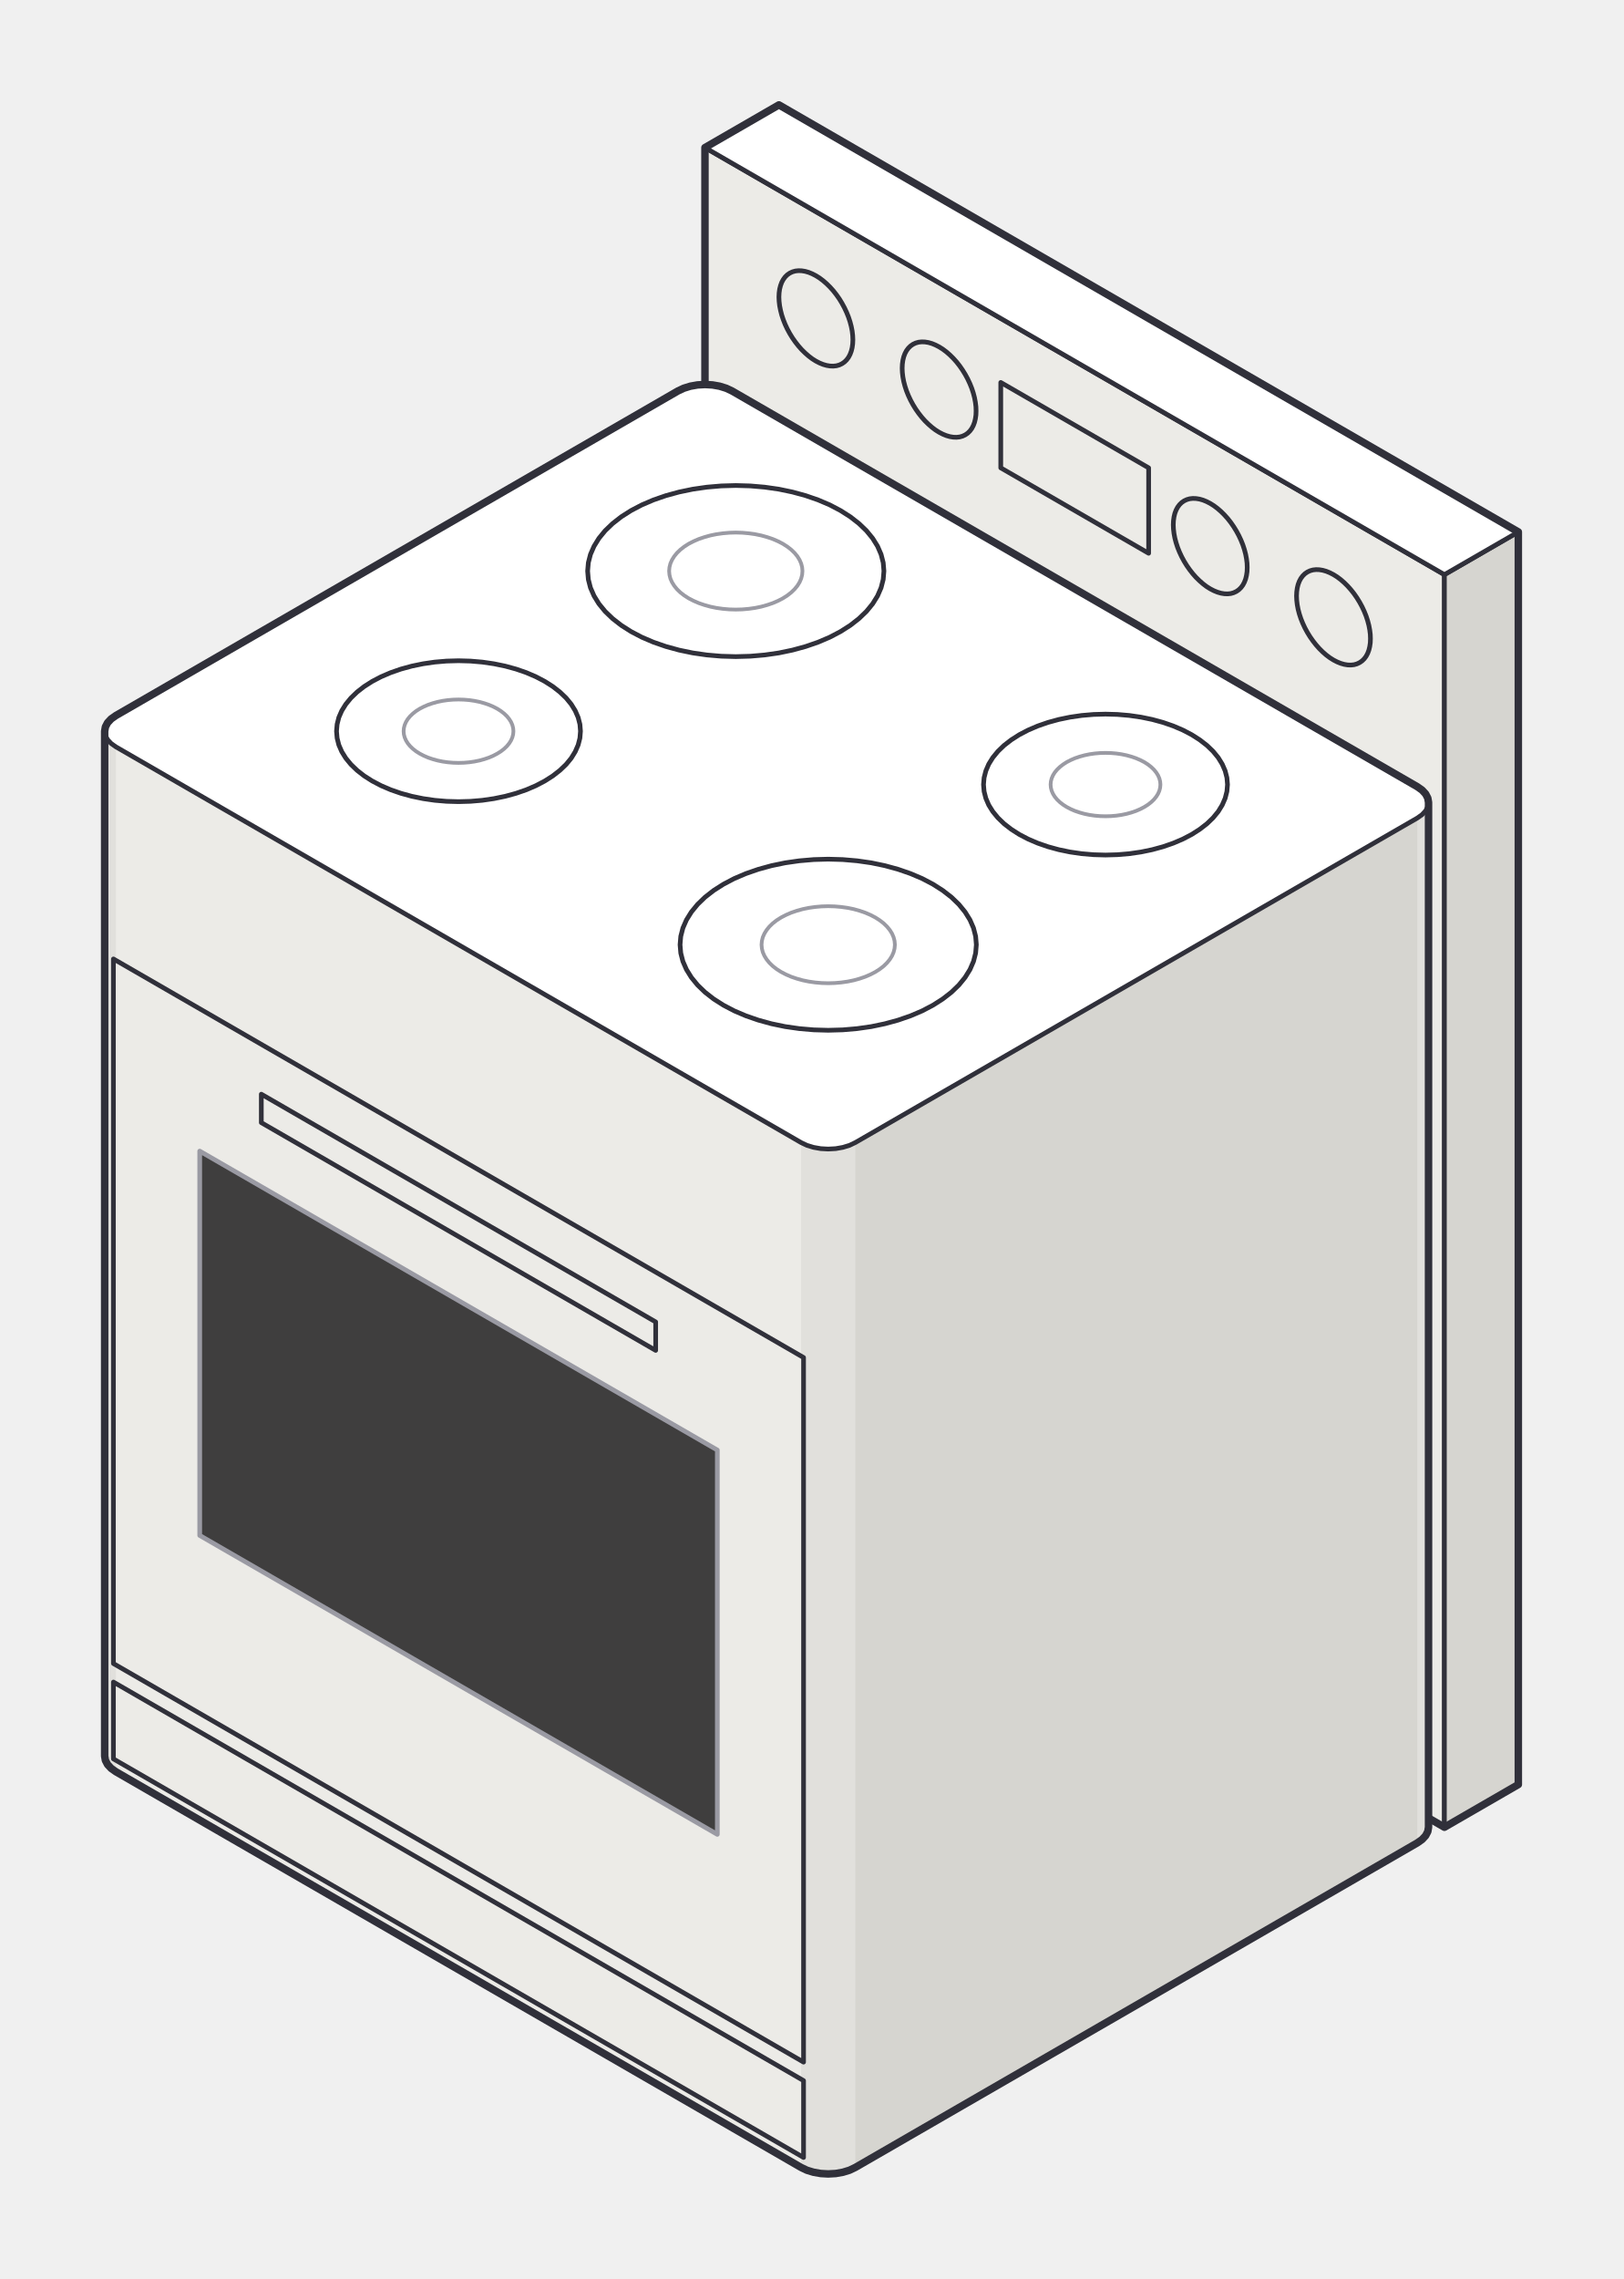
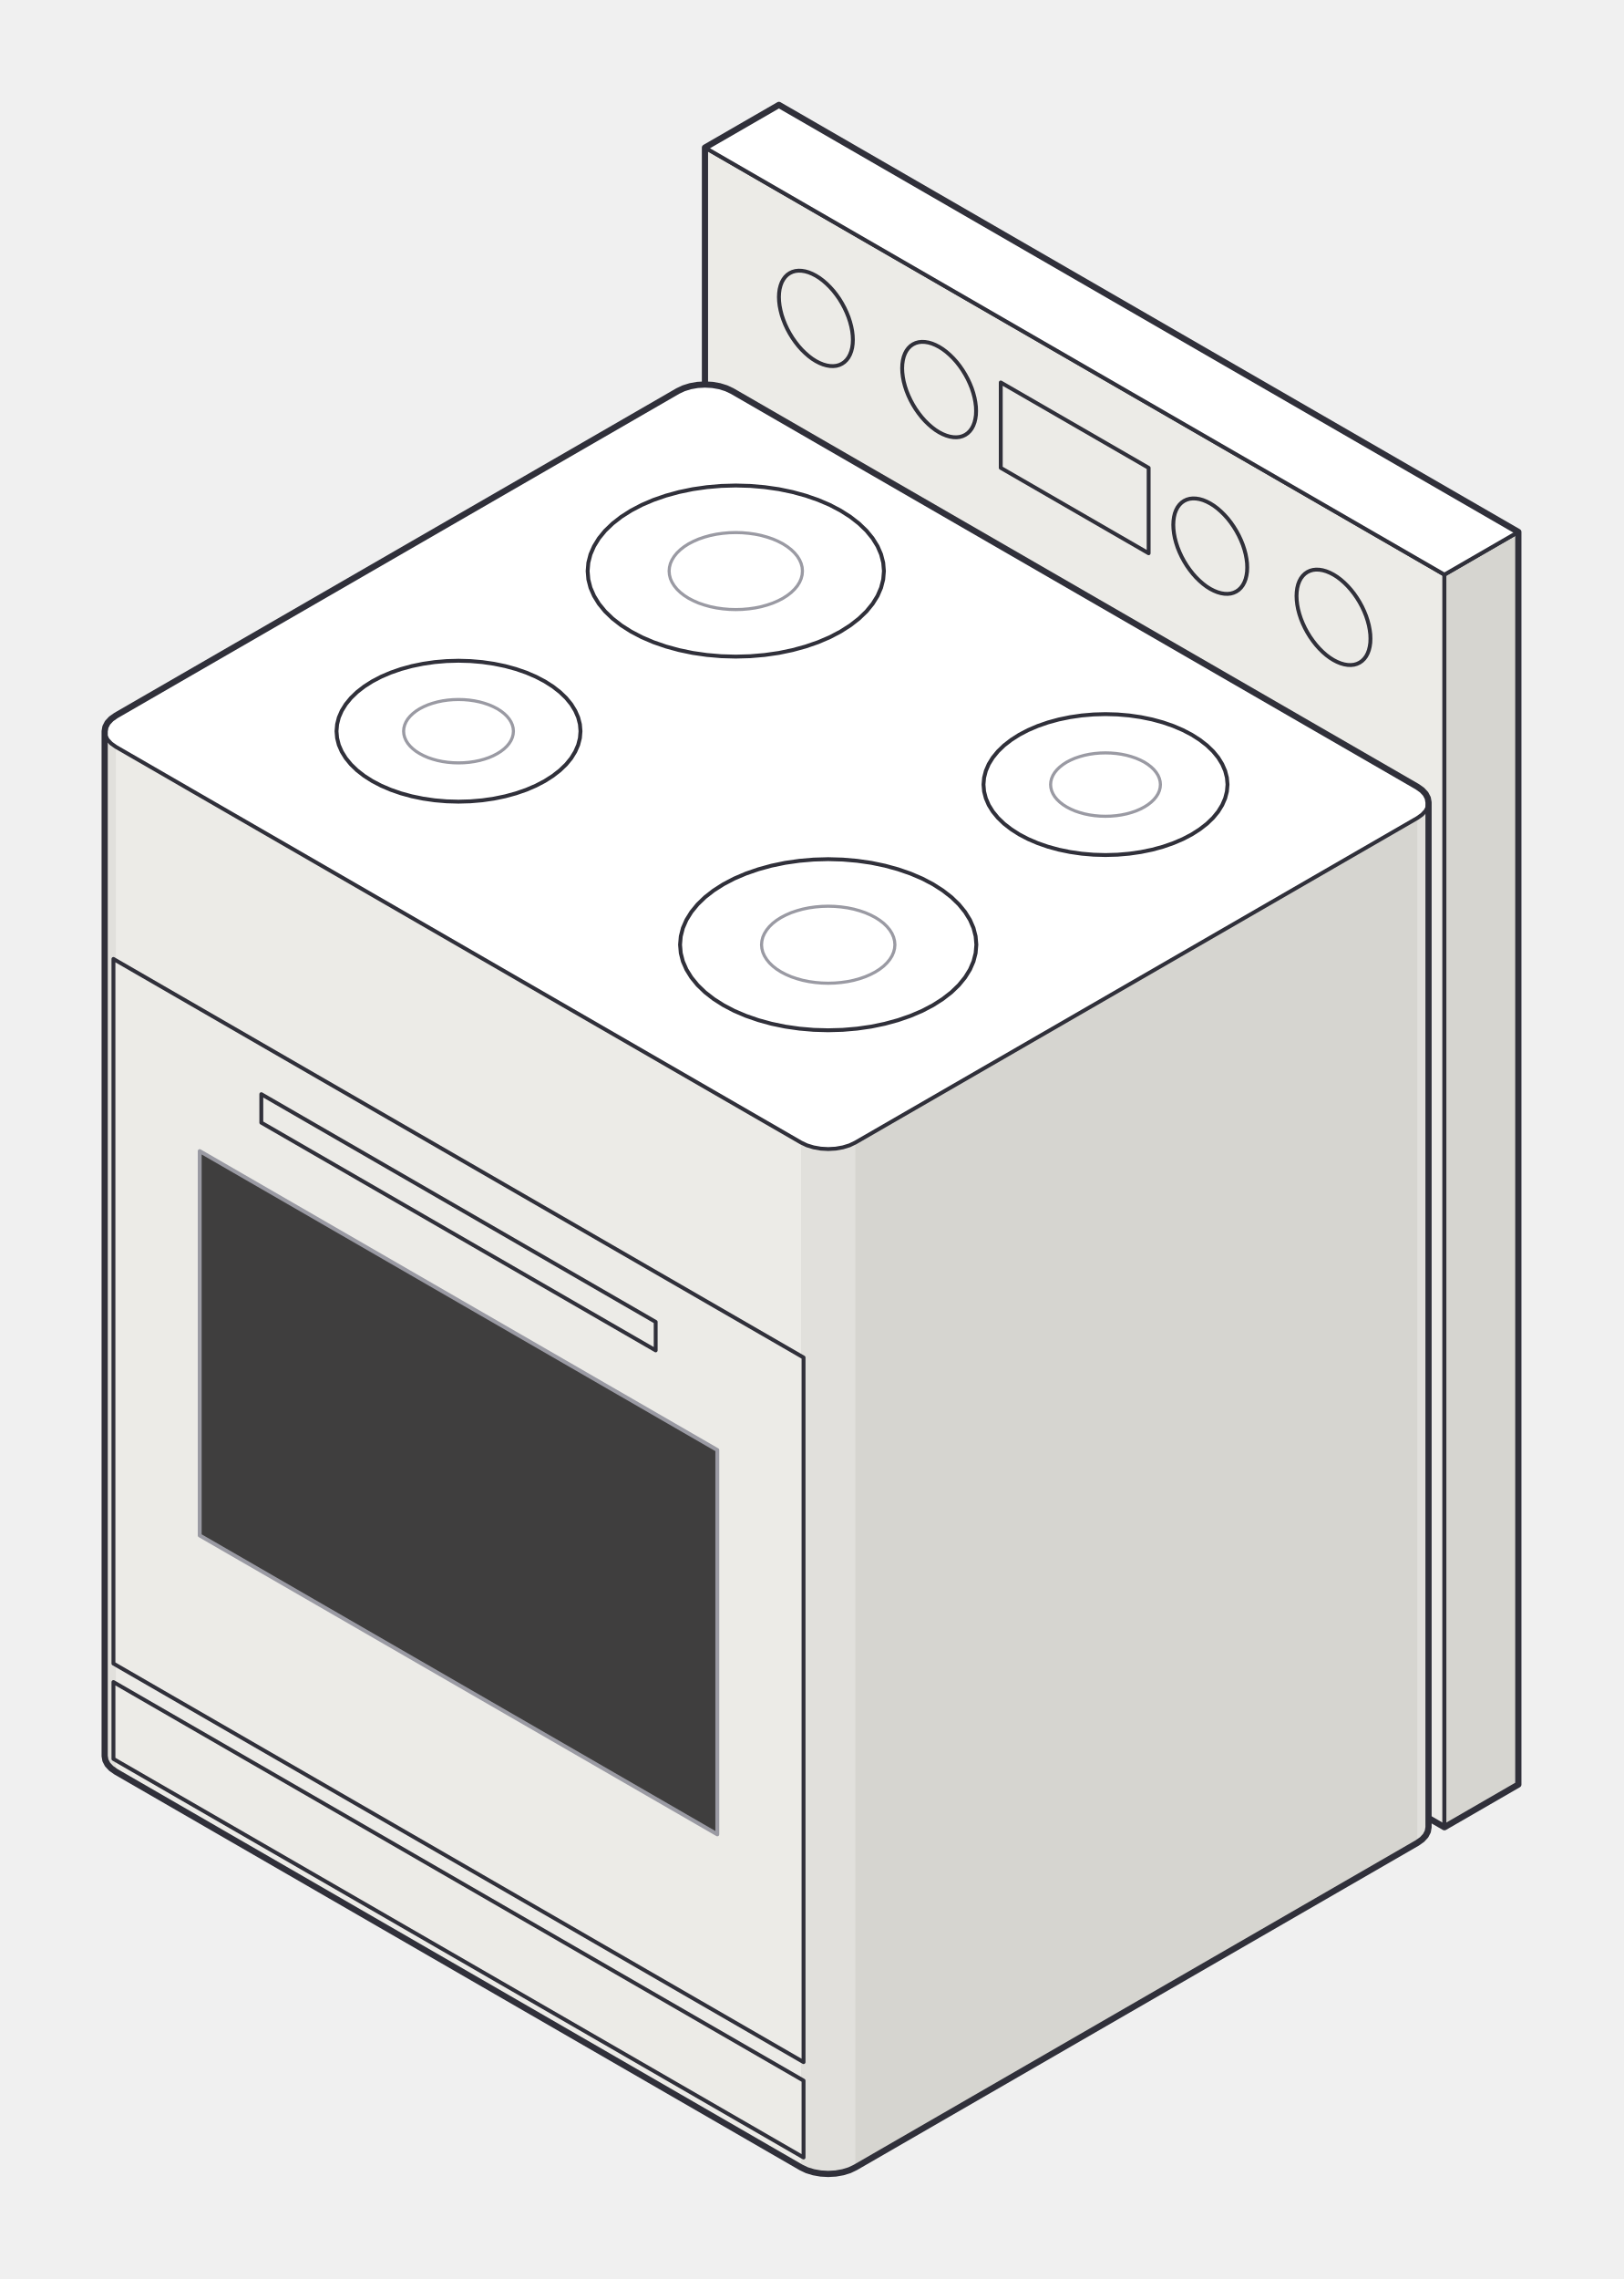
<svg xmlns="http://www.w3.org/2000/svg" viewBox="-208.0 -362.4 433.5 608.4">
-   <polygon points="-19.75,11.40 177.71,125.40 177.71,-209.00 -19.75,-323.00" fill="#ecebe7" stroke="#30303a" stroke-width="1.25" stroke-linejoin="round" stroke-linecap="round" vector-effect="non-scaling-stroke" data-f="left" data-s="stroke" />
-   <polygon points="197.45,114.00 177.71,125.40 177.71,-209.00 197.45,-220.40" fill="#d6d5d0" stroke="#30303a" stroke-width="1.25" stroke-linejoin="round" stroke-linecap="round" vector-effect="non-scaling-stroke" data-f="right" data-s="stroke" />
-   <polygon points="0.00,-334.40 197.45,-220.40 177.71,-209.00 -19.75,-323.00" fill="#ffffff" stroke="#30303a" stroke-width="1.25" stroke-linejoin="round" stroke-linecap="round" vector-effect="non-scaling-stroke" data-f="top" data-s="stroke" />
-   <polygon points="-19.75,-323.00 0.00,-334.40 197.45,-220.40 197.45,114.00 177.71,125.40 -19.75,11.40" fill="none" stroke="#30303a" stroke-width="2.0" stroke-linejoin="round" stroke-linecap="round" vector-effect="non-scaling-stroke" data-s="stroke" />
-   <polygon points="19.75,-271.70 19.70,-272.84 19.56,-274.03 19.32,-275.25 18.99,-276.50 18.58,-277.75 18.08,-278.99 17.50,-280.23 16.85,-281.43 16.14,-282.60 15.36,-283.71 14.53,-284.77 13.65,-285.75 12.74,-286.65 11.80,-287.47 10.84,-288.19 9.87,-288.80 8.90,-289.30 7.95,-289.69 7.01,-289.96 6.09,-290.11 5.22,-290.14 4.39,-290.05 3.61,-289.83 2.89,-289.49 2.24,-289.04 1.66,-288.47 1.17,-287.80 0.75,-287.03 0.43,-286.16 0.19,-285.21 0.05,-284.19 0.00,-283.10 0.05,-281.96 0.19,-280.77 0.43,-279.55 0.75,-278.30 1.17,-277.05 1.66,-275.81 2.24,-274.57 2.89,-273.37 3.61,-272.20 4.39,-271.09 5.22,-270.03 6.09,-269.05 7.01,-268.15 7.95,-267.33 8.90,-266.61 9.87,-266.00 10.84,-265.50 11.80,-265.11 12.74,-264.84 13.65,-264.69 14.53,-264.66 15.36,-264.75 16.14,-264.97 16.85,-265.31 17.50,-265.76 18.08,-266.33 18.58,-267.00 18.99,-267.77 19.32,-268.64 19.56,-269.59 19.70,-270.61" fill="none" stroke="#30303a" stroke-width="1.25" stroke-linejoin="round" stroke-linecap="round" vector-effect="non-scaling-stroke" data-s="stroke" />
-   <polygon points="52.65,-252.70 52.61,-253.84 52.46,-255.03 52.23,-256.25 51.90,-257.50 51.49,-258.75 50.99,-259.99 50.41,-261.23 49.76,-262.43 49.04,-263.60 48.27,-264.71 47.44,-265.77 46.56,-266.75 45.65,-267.65 44.71,-268.47 43.75,-269.19 42.78,-269.80 41.81,-270.30 40.86,-270.69 39.92,-270.96 39.00,-271.11 38.13,-271.14 37.30,-271.05 36.52,-270.83 35.80,-270.49 35.15,-270.04 34.57,-269.47 34.07,-268.80 33.66,-268.03 33.33,-267.16 33.10,-266.21 32.96,-265.19 32.91,-264.10 32.96,-262.96 33.10,-261.77 33.33,-260.55 33.66,-259.30 34.07,-258.05 34.57,-256.81 35.15,-255.57 35.80,-254.37 36.52,-253.20 37.30,-252.09 38.13,-251.03 39.00,-250.05 39.92,-249.15 40.86,-248.33 41.81,-247.61 42.78,-247.00 43.75,-246.50 44.71,-246.11 45.65,-245.84 46.56,-245.69 47.44,-245.66 48.27,-245.75 49.04,-245.97 49.76,-246.31 50.41,-246.76 50.99,-247.33 51.49,-248.00 51.90,-248.77 52.23,-249.64 52.46,-250.59 52.61,-251.61" fill="none" stroke="#30303a" stroke-width="1.25" stroke-linejoin="round" stroke-linecap="round" vector-effect="non-scaling-stroke" data-s="stroke" />
-   <polygon points="125.05,-210.90 125.01,-212.04 124.86,-213.23 124.63,-214.45 124.30,-215.70 123.89,-216.95 123.39,-218.19 122.81,-219.43 122.16,-220.63 121.44,-221.80 120.67,-222.91 119.84,-223.97 118.96,-224.95 118.05,-225.85 117.11,-226.67 116.15,-227.39 115.18,-228.00 114.21,-228.50 113.26,-228.89 112.32,-229.16 111.40,-229.31 110.53,-229.34 109.70,-229.25 108.92,-229.03 108.20,-228.69 107.55,-228.24 106.97,-227.67 106.47,-227.00 106.06,-226.23 105.73,-225.36 105.50,-224.41 105.36,-223.39 105.31,-222.30 105.36,-221.16 105.50,-219.97 105.73,-218.75 106.06,-217.50 106.47,-216.25 106.97,-215.01 107.55,-213.77 108.20,-212.57 108.92,-211.40 109.70,-210.29 110.53,-209.23 111.40,-208.25 112.32,-207.35 113.26,-206.53 114.21,-205.81 115.18,-205.20 116.15,-204.70 117.11,-204.31 118.05,-204.04 118.96,-203.89 119.84,-203.86 120.67,-203.95 121.44,-204.17 122.16,-204.51 122.81,-204.96 123.39,-205.53 123.89,-206.20 124.30,-206.97 124.63,-207.84 124.86,-208.79 125.01,-209.81" fill="none" stroke="#30303a" stroke-width="1.25" stroke-linejoin="round" stroke-linecap="round" vector-effect="non-scaling-stroke" data-s="stroke" />
-   <polygon points="157.96,-191.90 157.92,-193.04 157.77,-194.23 157.54,-195.45 157.21,-196.70 156.80,-197.95 156.30,-199.19 155.72,-200.43 155.07,-201.63 154.35,-202.80 153.58,-203.91 152.74,-204.97 151.87,-205.95 150.96,-206.85 150.02,-207.67 149.06,-208.39 148.09,-209.00 147.12,-209.50 146.16,-209.89 145.22,-210.16 144.31,-210.31 143.44,-210.34 142.61,-210.25 141.83,-210.03 141.11,-209.69 140.46,-209.24 139.88,-208.67 139.38,-208.00 138.97,-207.23 138.64,-206.36 138.41,-205.41 138.27,-204.39 138.22,-203.30 138.27,-202.16 138.41,-200.97 138.64,-199.75 138.97,-198.50 139.38,-197.25 139.88,-196.01 140.46,-194.77 141.11,-193.57 141.83,-192.40 142.61,-191.29 143.44,-190.23 144.31,-189.25 145.22,-188.35 146.16,-187.53 147.12,-186.81 148.09,-186.20 149.06,-185.70 150.02,-185.31 150.96,-185.04 151.87,-184.89 152.74,-184.86 153.58,-184.95 154.35,-185.17 155.07,-185.51 155.72,-185.96 156.30,-186.53 156.80,-187.20 157.21,-187.97 157.54,-188.84 157.77,-189.79 157.92,-190.81" fill="none" stroke="#30303a" stroke-width="1.25" stroke-linejoin="round" stroke-linecap="round" vector-effect="non-scaling-stroke" data-s="stroke" />
-   <polygon points="59.24,-237.50 98.73,-214.70 98.73,-237.50 59.24,-260.30" fill="none" stroke="#30303a" stroke-width="1.25" stroke-linejoin="round" stroke-linecap="round" vector-effect="non-scaling-stroke" data-s="stroke" />
-   <polygon points="-180.05,-167.20 -179.85,-168.35 -179.27,-169.46 -178.32,-170.48 -177.05,-171.38 -26.98,-258.02 -25.43,-258.75 -23.66,-259.30 -21.74,-259.64 -19.75,-259.75 -17.75,-259.64 -15.83,-259.30 -14.06,-258.75 -12.51,-258.02 170.47,-152.38 171.74,-151.48 172.69,-150.46 173.27,-149.35 173.47,-148.20 173.47,125.40 173.27,126.55 172.69,127.66 171.74,128.68 170.47,129.58 20.40,216.22 18.85,216.96 17.08,217.50 15.16,217.84 13.16,217.95 11.17,217.84 9.24,217.50 7.47,216.96 5.92,216.22 -177.05,110.58 -178.32,109.68 -179.27,108.66 -179.85,107.55 -180.05,106.40" fill="#e1e0dc" stroke="none" stroke-width="1.25" stroke-linejoin="round" stroke-linecap="round" vector-effect="non-scaling-stroke" data-f="side" />
-   <polygon points="-177.05,110.58 5.92,216.22 5.92,-57.38 -177.05,-163.02" fill="#ecebe7" stroke="none" stroke-width="1.25" stroke-linejoin="round" stroke-linecap="round" vector-effect="non-scaling-stroke" data-f="left" />
-   <polygon points="170.47,129.58 20.40,216.22 20.40,-57.38 170.47,-144.02" fill="#d6d5d0" stroke="none" stroke-width="1.25" stroke-linejoin="round" stroke-linecap="round" vector-effect="non-scaling-stroke" data-f="right" />
-   <polygon points="170.47,-152.38 171.74,-151.48 172.69,-150.46 173.27,-149.35 173.47,-148.20 173.27,-147.05 172.69,-145.94 171.74,-144.92 170.47,-144.02 20.40,-57.38 18.85,-56.64 17.08,-56.10 15.16,-55.76 13.16,-55.65 11.17,-55.76 9.25,-56.10 7.48,-56.64 5.92,-57.38 -177.05,-163.02 -178.32,-163.92 -179.27,-164.94 -179.85,-166.05 -180.05,-167.20 -179.85,-168.35 -179.27,-169.46 -178.32,-170.48 -177.05,-171.38 -26.99,-258.02 -25.43,-258.76 -23.66,-259.30 -21.74,-259.64 -19.75,-259.75 -17.75,-259.64 -15.83,-259.30 -14.06,-258.76 -12.51,-258.02" fill="#ffffff" stroke="#30303a" stroke-width="1.25" stroke-linejoin="round" stroke-linecap="round" vector-effect="non-scaling-stroke" data-f="top" data-s="stroke" />
-   <polygon points="-180.05,-167.20 -179.85,-168.35 -179.27,-169.46 -178.32,-170.48 -177.05,-171.38 -26.98,-258.02 -25.43,-258.75 -23.66,-259.30 -21.74,-259.64 -19.75,-259.75 -17.75,-259.64 -15.83,-259.30 -14.06,-258.75 -12.51,-258.02 170.47,-152.38 171.74,-151.48 172.69,-150.46 173.27,-149.35 173.47,-148.20 173.47,125.40 173.27,126.55 172.69,127.66 171.74,128.68 170.47,129.58 20.40,216.22 18.85,216.96 17.08,217.50 15.16,217.84 13.16,217.95 11.17,217.84 9.24,217.50 7.47,216.96 5.92,216.22 -177.05,110.58 -178.32,109.68 -179.27,108.66 -179.85,107.55 -180.05,106.40" fill="none" stroke="#30303a" stroke-width="2.0" stroke-linejoin="round" stroke-linecap="round" vector-effect="non-scaling-stroke" data-s="stroke" />
-   <polygon points="-177.71,81.70 6.58,188.10 6.58,-0.00 -177.71,-106.40" fill="none" stroke="#30303a" stroke-width="1.25" stroke-linejoin="round" stroke-linecap="round" vector-effect="non-scaling-stroke" data-s="stroke" />
-   <polygon points="-154.67,47.50 -16.45,127.30 -16.45,24.70 -154.67,-55.10" fill="#3f3e3e" stroke="#9a9aa3" stroke-width="1.25" stroke-linejoin="round" stroke-linecap="round" vector-effect="non-scaling-stroke" data-f="accent" data-s="muted" />
-   <polygon points="-138.22,-62.70 -32.91,-1.90 -32.91,-9.50 -138.22,-70.30" fill="none" stroke="#30303a" stroke-width="1.25" stroke-linejoin="round" stroke-linecap="round" vector-effect="non-scaling-stroke" data-s="stroke" />
-   <polygon points="-177.71,107.16 6.58,213.56 6.58,193.04 -177.71,86.64" fill="none" stroke="#30303a" stroke-width="1.25" stroke-linejoin="round" stroke-linecap="round" vector-effect="non-scaling-stroke" data-s="stroke" />
-   <polygon points="16.45,-193.80 13.58,-192.29 10.46,-190.96 7.13,-189.81 3.62,-188.85 -0.03,-188.09 -3.80,-187.55 -7.64,-187.22 -11.52,-187.11 -15.40,-187.22 -19.24,-187.55 -23.00,-188.09 -26.66,-188.85 -30.17,-189.81 -33.50,-190.96 -36.61,-192.29 -39.49,-193.80 -42.10,-195.46 -44.41,-197.26 -46.41,-199.18 -48.07,-201.21 -49.37,-203.32 -50.32,-205.49 -50.89,-207.71 -51.08,-209.95 -50.89,-212.19 -50.32,-214.41 -49.37,-216.58 -48.07,-218.69 -46.41,-220.72 -44.41,-222.64 -42.10,-224.44 -39.49,-226.10 -36.61,-227.61 -33.50,-228.94 -30.17,-230.09 -26.66,-231.05 -23.00,-231.81 -19.24,-232.35 -15.40,-232.68 -11.52,-232.79 -7.64,-232.68 -3.80,-232.35 -0.03,-231.81 3.62,-231.05 7.13,-230.09 10.46,-228.94 13.58,-227.61 16.45,-226.10 19.06,-224.44 21.37,-222.64 23.37,-220.72 25.03,-218.69 26.34,-216.58 27.28,-214.41 27.85,-212.19 28.04,-209.95 27.85,-207.71 27.28,-205.49 26.34,-203.32 25.03,-201.21 23.37,-199.18 21.37,-197.26 19.06,-195.46" fill="none" stroke="#30303a" stroke-width="1.25" stroke-linejoin="round" stroke-linecap="round" vector-effect="non-scaling-stroke" data-s="stroke" />
-   <polygon points="1.07,-202.68 -0.22,-202.01 -1.63,-201.40 -3.13,-200.89 -4.71,-200.45 -6.35,-200.11 -8.05,-199.87 -9.77,-199.72 -11.52,-199.67 -13.26,-199.72 -14.99,-199.87 -16.69,-200.11 -18.33,-200.45 -19.91,-200.89 -21.41,-201.40 -22.81,-202.01 -24.11,-202.68 -25.28,-203.43 -26.32,-204.24 -27.22,-205.11 -27.96,-206.02 -28.55,-206.97 -28.98,-207.94 -29.23,-208.94 -29.32,-209.95 -29.23,-210.96 -28.98,-211.96 -28.55,-212.93 -27.96,-213.88 -27.22,-214.79 -26.32,-215.66 -25.28,-216.47 -24.11,-217.22 -22.81,-217.89 -21.41,-218.50 -19.91,-219.01 -18.33,-219.45 -16.69,-219.79 -14.99,-220.03 -13.26,-220.18 -11.52,-220.23 -9.77,-220.18 -8.05,-220.03 -6.35,-219.79 -4.71,-219.45 -3.13,-219.01 -1.63,-218.50 -0.22,-217.89 1.07,-217.22 2.24,-216.47 3.28,-215.66 4.18,-214.79 4.93,-213.88 5.52,-212.93 5.94,-211.96 6.20,-210.96 6.28,-209.95 6.20,-208.94 5.94,-207.94 5.52,-206.97 4.93,-206.02 4.18,-205.11 3.28,-204.24 2.24,-203.43" fill="none" stroke="#9a9aa3" stroke-width="1" stroke-linejoin="round" stroke-linecap="round" vector-effect="non-scaling-stroke" data-s="muted" />
-   <polygon points="110.25,-139.65 107.88,-138.41 105.31,-137.31 102.57,-136.36 99.68,-135.57 96.67,-134.95 93.56,-134.50 90.40,-134.23 87.21,-134.14 84.02,-134.23 80.85,-134.50 77.75,-134.95 74.74,-135.57 71.85,-136.36 69.11,-137.31 66.54,-138.41 64.17,-139.65 62.03,-141.02 60.12,-142.50 58.48,-144.08 57.11,-145.75 56.03,-147.49 55.26,-149.28 54.79,-151.11 54.63,-152.95 54.79,-154.79 55.26,-156.62 56.03,-158.41 57.11,-160.15 58.48,-161.82 60.12,-163.40 62.03,-164.88 64.17,-166.25 66.54,-167.49 69.11,-168.59 71.85,-169.54 74.74,-170.33 77.75,-170.95 80.85,-171.40 84.02,-171.67 87.21,-171.76 90.40,-171.67 93.56,-171.40 96.67,-170.95 99.68,-170.33 102.57,-169.54 105.31,-168.59 107.88,-167.49 110.25,-166.25 112.39,-164.88 114.30,-163.40 115.94,-161.82 117.31,-160.15 118.38,-158.41 119.16,-156.62 119.63,-154.79 119.79,-152.95 119.63,-151.11 119.16,-149.28 118.38,-147.49 117.31,-145.75 115.94,-144.08 114.30,-142.50 112.39,-141.02" fill="none" stroke="#30303a" stroke-width="1.25" stroke-linejoin="round" stroke-linecap="round" vector-effect="non-scaling-stroke" data-s="stroke" />
-   <polygon points="97.58,-146.97 96.51,-146.41 95.35,-145.91 94.12,-145.49 92.82,-145.13 91.46,-144.85 90.07,-144.65 88.65,-144.53 87.21,-144.49 85.77,-144.53 84.35,-144.65 82.95,-144.85 81.60,-145.13 80.30,-145.49 79.06,-145.91 77.91,-146.41 76.84,-146.97 75.88,-147.58 75.02,-148.25 74.28,-148.96 73.66,-149.71 73.18,-150.49 72.83,-151.30 72.62,-152.12 72.55,-152.95 72.62,-153.78 72.83,-154.60 73.18,-155.41 73.66,-156.19 74.28,-156.94 75.02,-157.65 75.88,-158.32 76.84,-158.94 77.91,-159.49 79.06,-159.99 80.30,-160.41 81.60,-160.77 82.95,-161.05 84.35,-161.25 85.77,-161.37 87.21,-161.41 88.65,-161.37 90.07,-161.25 91.46,-161.05 92.82,-160.77 94.12,-160.41 95.35,-159.99 96.51,-159.49 97.58,-158.94 98.54,-158.32 99.40,-157.65 100.14,-156.94 100.75,-156.19 101.24,-155.41 101.59,-154.60 101.80,-153.78 101.87,-152.95 101.80,-152.12 101.59,-151.30 101.24,-150.49 100.75,-149.71 100.14,-148.96 99.40,-148.25 98.54,-147.58" fill="none" stroke="#9a9aa3" stroke-width="1" stroke-linejoin="round" stroke-linecap="round" vector-effect="non-scaling-stroke" data-s="muted" />
-   <polygon points="-62.53,-153.90 -64.90,-152.66 -67.46,-151.56 -70.21,-150.61 -73.10,-149.82 -76.11,-149.20 -79.21,-148.75 -82.37,-148.48 -85.56,-148.39 -88.76,-148.48 -91.92,-148.75 -95.02,-149.20 -98.03,-149.82 -100.92,-150.61 -103.66,-151.56 -106.23,-152.66 -108.60,-153.90 -110.75,-155.27 -112.65,-156.75 -114.29,-158.33 -115.66,-160.00 -116.74,-161.74 -117.52,-163.53 -117.98,-165.36 -118.14,-167.20 -117.98,-169.04 -117.52,-170.87 -116.74,-172.66 -115.66,-174.40 -114.29,-176.07 -112.65,-177.65 -110.75,-179.13 -108.60,-180.50 -106.23,-181.74 -103.66,-182.84 -100.92,-183.79 -98.03,-184.58 -95.02,-185.20 -91.92,-185.65 -88.76,-185.92 -85.56,-186.01 -82.37,-185.92 -79.21,-185.65 -76.11,-185.20 -73.10,-184.58 -70.21,-183.79 -67.46,-182.84 -64.90,-181.74 -62.53,-180.50 -60.38,-179.13 -58.48,-177.65 -56.83,-176.07 -55.46,-174.40 -54.39,-172.66 -53.61,-170.87 -53.14,-169.04 -52.99,-167.20 -53.14,-165.36 -53.61,-163.53 -54.39,-161.74 -55.46,-160.00 -56.83,-158.33 -58.48,-156.75 -60.38,-155.27" fill="none" stroke="#30303a" stroke-width="1.25" stroke-linejoin="round" stroke-linecap="round" vector-effect="non-scaling-stroke" data-s="stroke" />
-   <polygon points="-75.20,-161.22 -76.26,-160.66 -77.42,-160.16 -78.65,-159.74 -79.95,-159.38 -81.31,-159.10 -82.70,-158.90 -84.13,-158.78 -85.56,-158.74 -87.00,-158.78 -88.42,-158.90 -89.82,-159.10 -91.17,-159.38 -92.47,-159.74 -93.71,-160.16 -94.86,-160.66 -95.93,-161.22 -96.90,-161.83 -97.75,-162.50 -98.49,-163.21 -99.11,-163.96 -99.59,-164.74 -99.94,-165.55 -100.15,-166.37 -100.22,-167.20 -100.15,-168.03 -99.94,-168.85 -99.59,-169.66 -99.11,-170.44 -98.49,-171.19 -97.75,-171.90 -96.90,-172.57 -95.93,-173.19 -94.86,-173.74 -93.71,-174.24 -92.47,-174.66 -91.17,-175.02 -89.82,-175.30 -88.42,-175.50 -87.00,-175.62 -85.56,-175.66 -84.13,-175.62 -82.70,-175.50 -81.31,-175.30 -79.95,-175.02 -78.65,-174.66 -77.42,-174.24 -76.26,-173.74 -75.20,-173.19 -74.23,-172.57 -73.37,-171.90 -72.63,-171.19 -72.02,-170.44 -71.53,-169.66 -71.18,-168.85 -70.97,-168.03 -70.90,-167.20 -70.97,-166.37 -71.18,-165.55 -71.53,-164.74 -72.02,-163.96 -72.63,-163.21 -73.37,-162.50 -74.23,-161.83" fill="none" stroke="#9a9aa3" stroke-width="1" stroke-linejoin="round" stroke-linecap="round" vector-effect="non-scaling-stroke" data-s="muted" />
-   <polygon points="41.14,-94.05 38.26,-92.54 35.14,-91.21 31.81,-90.06 28.30,-89.10 24.65,-88.34 20.88,-87.80 17.04,-87.47 13.16,-87.36 9.29,-87.47 5.45,-87.80 1.68,-88.34 -1.98,-89.10 -5.48,-90.06 -8.81,-91.21 -11.93,-92.54 -14.81,-94.05 -17.42,-95.71 -19.73,-97.51 -21.72,-99.43 -23.38,-101.46 -24.69,-103.57 -25.64,-105.74 -26.21,-107.96 -26.40,-110.20 -26.21,-112.44 -25.64,-114.66 -24.69,-116.83 -23.38,-118.94 -21.72,-120.97 -19.73,-122.89 -17.42,-124.69 -14.81,-126.35 -11.93,-127.86 -8.81,-129.19 -5.48,-130.34 -1.98,-131.30 1.68,-132.06 5.45,-132.60 9.29,-132.93 13.16,-133.04 17.04,-132.93 20.88,-132.60 24.65,-132.06 28.30,-131.30 31.81,-130.34 35.14,-129.19 38.26,-127.86 41.14,-126.35 43.74,-124.69 46.06,-122.89 48.05,-120.97 49.71,-118.94 51.02,-116.83 51.96,-114.66 52.53,-112.44 52.72,-110.20 52.53,-107.96 51.96,-105.74 51.02,-103.57 49.71,-101.46 48.05,-99.43 46.06,-97.51 43.74,-95.71" fill="none" stroke="#30303a" stroke-width="1.25" stroke-linejoin="round" stroke-linecap="round" vector-effect="non-scaling-stroke" data-s="stroke" />
-   <polygon points="25.75,-102.93 24.46,-102.26 23.05,-101.65 21.56,-101.14 19.98,-100.70 18.33,-100.36 16.64,-100.12 14.91,-99.97 13.16,-99.92 11.42,-99.97 9.69,-100.12 8.00,-100.36 6.35,-100.70 4.77,-101.14 3.27,-101.65 1.87,-102.26 0.58,-102.93 -0.60,-103.68 -1.64,-104.49 -2.54,-105.36 -3.28,-106.27 -3.87,-107.22 -4.30,-108.19 -4.55,-109.19 -4.64,-110.20 -4.55,-111.21 -4.30,-112.21 -3.87,-113.18 -3.28,-114.13 -2.54,-115.04 -1.64,-115.91 -0.60,-116.72 0.58,-117.47 1.87,-118.14 3.27,-118.75 4.77,-119.26 6.35,-119.70 8.00,-120.04 9.69,-120.28 11.42,-120.43 13.16,-120.48 14.91,-120.43 16.64,-120.28 18.33,-120.04 19.98,-119.70 21.56,-119.26 23.05,-118.75 24.46,-118.14 25.75,-117.47 26.92,-116.72 27.97,-115.91 28.86,-115.04 29.61,-114.13 30.20,-113.18 30.62,-112.21 30.88,-111.21 30.97,-110.20 30.88,-109.19 30.62,-108.19 30.20,-107.22 29.61,-106.27 28.86,-105.36 27.97,-104.49 26.92,-103.68" fill="none" stroke="#9a9aa3" stroke-width="1" stroke-linejoin="round" stroke-linecap="round" vector-effect="non-scaling-stroke" data-s="muted" />
+   <polygon points="-19.75,11.40 177.71,125.40 177.71,-209.00 -19.75,-323.00" fill="#ecebe7" stroke="#30303a" stroke-width="1.036" stroke-linejoin="round" stroke-linecap="round" data-f="left" data-s="stroke" />
+   <polygon points="197.45,114.00 177.71,125.40 177.71,-209.00 197.45,-220.40" fill="#d6d5d0" stroke="#30303a" stroke-width="1.036" stroke-linejoin="round" stroke-linecap="round" data-f="right" data-s="stroke" />
+   <polygon points="0.00,-334.40 197.45,-220.40 177.71,-209.00 -19.75,-323.00" fill="#ffffff" stroke="#30303a" stroke-width="1.036" stroke-linejoin="round" stroke-linecap="round" data-f="top" data-s="stroke" />
+   <polygon points="-19.75,-323.00 0.00,-334.40 197.45,-220.40 197.45,114.00 177.71,125.40 -19.75,11.40" fill="none" stroke="#30303a" stroke-width="1.657" stroke-linejoin="round" stroke-linecap="round" data-s="stroke" />
+   <polygon points="19.75,-271.70 19.70,-272.84 19.56,-274.03 19.32,-275.25 18.99,-276.50 18.58,-277.75 18.08,-278.99 17.50,-280.23 16.85,-281.43 16.14,-282.60 15.36,-283.71 14.53,-284.77 13.65,-285.75 12.74,-286.65 11.80,-287.47 10.84,-288.19 9.87,-288.80 8.90,-289.30 7.95,-289.69 7.01,-289.96 6.09,-290.11 5.22,-290.14 4.39,-290.05 3.61,-289.83 2.89,-289.49 2.24,-289.04 1.66,-288.47 1.17,-287.80 0.75,-287.03 0.43,-286.16 0.19,-285.21 0.05,-284.19 0.00,-283.10 0.05,-281.96 0.19,-280.77 0.43,-279.55 0.75,-278.30 1.17,-277.05 1.66,-275.81 2.24,-274.57 2.89,-273.37 3.61,-272.20 4.39,-271.09 5.22,-270.03 6.09,-269.05 7.01,-268.15 7.95,-267.33 8.90,-266.61 9.87,-266.00 10.84,-265.50 11.80,-265.11 12.74,-264.84 13.65,-264.69 14.53,-264.66 15.36,-264.75 16.14,-264.97 16.85,-265.31 17.50,-265.76 18.08,-266.33 18.58,-267.00 18.99,-267.77 19.32,-268.64 19.56,-269.59 19.70,-270.61" fill="none" stroke="#30303a" stroke-width="1.036" stroke-linejoin="round" stroke-linecap="round" data-s="stroke" />
+   <polygon points="52.65,-252.70 52.61,-253.84 52.46,-255.03 52.23,-256.25 51.90,-257.50 51.49,-258.75 50.99,-259.99 50.41,-261.23 49.76,-262.43 49.04,-263.60 48.27,-264.71 47.44,-265.77 46.56,-266.75 45.65,-267.65 44.71,-268.47 43.75,-269.19 42.78,-269.80 41.81,-270.30 40.86,-270.69 39.92,-270.96 39.00,-271.11 38.13,-271.14 37.30,-271.05 36.52,-270.83 35.80,-270.49 35.15,-270.04 34.57,-269.47 34.07,-268.80 33.66,-268.03 33.33,-267.16 33.10,-266.21 32.96,-265.19 32.91,-264.10 32.96,-262.96 33.10,-261.77 33.33,-260.55 33.66,-259.30 34.07,-258.05 34.57,-256.81 35.15,-255.57 35.80,-254.37 36.52,-253.20 37.30,-252.09 38.13,-251.03 39.00,-250.05 39.92,-249.15 40.86,-248.33 41.81,-247.61 42.78,-247.00 43.75,-246.50 44.71,-246.11 45.65,-245.84 46.56,-245.69 47.44,-245.66 48.27,-245.75 49.04,-245.97 49.76,-246.31 50.41,-246.76 50.99,-247.33 51.49,-248.00 51.90,-248.77 52.23,-249.64 52.46,-250.59 52.61,-251.61" fill="none" stroke="#30303a" stroke-width="1.036" stroke-linejoin="round" stroke-linecap="round" data-s="stroke" />
+   <polygon points="125.05,-210.90 125.01,-212.04 124.86,-213.23 124.63,-214.45 124.30,-215.70 123.89,-216.95 123.39,-218.19 122.81,-219.43 122.16,-220.63 121.44,-221.80 120.67,-222.91 119.84,-223.97 118.96,-224.95 118.05,-225.85 117.11,-226.67 116.15,-227.39 115.18,-228.00 114.21,-228.50 113.26,-228.89 112.32,-229.16 111.40,-229.31 110.53,-229.34 109.70,-229.25 108.92,-229.03 108.20,-228.69 107.55,-228.24 106.97,-227.67 106.47,-227.00 106.06,-226.23 105.73,-225.36 105.50,-224.41 105.36,-223.39 105.31,-222.30 105.36,-221.16 105.50,-219.97 105.73,-218.75 106.06,-217.50 106.47,-216.25 106.97,-215.01 107.55,-213.77 108.20,-212.57 108.92,-211.40 109.70,-210.29 110.53,-209.23 111.40,-208.25 112.32,-207.35 113.26,-206.53 114.21,-205.81 115.18,-205.20 116.15,-204.70 117.11,-204.31 118.05,-204.04 118.96,-203.89 119.84,-203.86 120.67,-203.95 121.44,-204.17 122.16,-204.51 122.81,-204.96 123.39,-205.53 123.89,-206.20 124.30,-206.97 124.63,-207.84 124.86,-208.79 125.01,-209.81" fill="none" stroke="#30303a" stroke-width="1.036" stroke-linejoin="round" stroke-linecap="round" data-s="stroke" />
+   <polygon points="157.96,-191.90 157.92,-193.04 157.77,-194.23 157.54,-195.45 157.21,-196.70 156.80,-197.95 156.30,-199.19 155.72,-200.43 155.07,-201.63 154.35,-202.80 153.58,-203.91 152.74,-204.97 151.87,-205.95 150.96,-206.85 150.02,-207.67 149.06,-208.39 148.09,-209.00 147.12,-209.50 146.16,-209.89 145.22,-210.16 144.31,-210.31 143.44,-210.34 142.61,-210.25 141.83,-210.03 141.11,-209.69 140.46,-209.24 139.88,-208.67 139.38,-208.00 138.97,-207.23 138.64,-206.36 138.41,-205.41 138.27,-204.39 138.22,-203.30 138.27,-202.16 138.41,-200.97 138.64,-199.75 138.97,-198.50 139.38,-197.25 139.88,-196.01 140.46,-194.77 141.11,-193.57 141.83,-192.40 142.61,-191.29 143.44,-190.23 144.31,-189.25 145.22,-188.35 146.16,-187.53 147.12,-186.81 148.09,-186.20 149.06,-185.70 150.02,-185.31 150.96,-185.04 151.87,-184.89 152.74,-184.86 153.58,-184.95 154.35,-185.17 155.07,-185.51 155.72,-185.96 156.30,-186.53 156.80,-187.20 157.21,-187.97 157.54,-188.84 157.77,-189.79 157.92,-190.81" fill="none" stroke="#30303a" stroke-width="1.036" stroke-linejoin="round" stroke-linecap="round" data-s="stroke" />
+   <polygon points="59.24,-237.50 98.73,-214.70 98.73,-237.50 59.24,-260.30" fill="none" stroke="#30303a" stroke-width="1.036" stroke-linejoin="round" stroke-linecap="round" data-s="stroke" />
+   <polygon points="-180.05,-167.20 -179.85,-168.35 -179.27,-169.46 -178.32,-170.48 -177.05,-171.38 -26.98,-258.02 -25.43,-258.75 -23.66,-259.30 -21.74,-259.64 -19.75,-259.75 -17.75,-259.64 -15.83,-259.30 -14.06,-258.75 -12.51,-258.02 170.47,-152.38 171.74,-151.48 172.69,-150.46 173.27,-149.35 173.47,-148.20 173.47,125.40 173.27,126.55 172.69,127.66 171.74,128.68 170.47,129.58 20.40,216.22 18.85,216.96 17.08,217.50 15.16,217.84 13.16,217.95 11.17,217.84 9.24,217.50 7.47,216.96 5.92,216.22 -177.05,110.58 -178.32,109.68 -179.27,108.66 -179.85,107.55 -180.05,106.40" fill="#e1e0dc" stroke="none" stroke-width="1.036" stroke-linejoin="round" stroke-linecap="round" data-f="side" />
+   <polygon points="-177.05,110.58 5.92,216.22 5.92,-57.38 -177.05,-163.02" fill="#ecebe7" stroke="none" stroke-width="1.036" stroke-linejoin="round" stroke-linecap="round" data-f="left" />
+   <polygon points="170.47,129.58 20.40,216.22 20.40,-57.38 170.47,-144.02" fill="#d6d5d0" stroke="none" stroke-width="1.036" stroke-linejoin="round" stroke-linecap="round" data-f="right" />
+   <polygon points="170.47,-152.38 171.74,-151.48 172.69,-150.46 173.27,-149.35 173.47,-148.20 173.27,-147.05 172.69,-145.94 171.74,-144.92 170.47,-144.02 20.40,-57.38 18.85,-56.64 17.08,-56.10 15.16,-55.76 13.16,-55.65 11.17,-55.76 9.25,-56.10 7.48,-56.64 5.92,-57.38 -177.05,-163.02 -178.32,-163.92 -179.27,-164.94 -179.85,-166.05 -180.05,-167.20 -179.85,-168.35 -179.27,-169.46 -178.32,-170.48 -177.05,-171.38 -26.99,-258.02 -25.43,-258.76 -23.66,-259.30 -21.74,-259.64 -19.75,-259.75 -17.75,-259.64 -15.83,-259.30 -14.06,-258.76 -12.51,-258.02" fill="#ffffff" stroke="#30303a" stroke-width="1.036" stroke-linejoin="round" stroke-linecap="round" data-f="top" data-s="stroke" />
+   <polygon points="-180.05,-167.20 -179.85,-168.35 -179.27,-169.46 -178.32,-170.48 -177.05,-171.38 -26.98,-258.02 -25.43,-258.75 -23.66,-259.30 -21.74,-259.64 -19.75,-259.75 -17.75,-259.64 -15.83,-259.30 -14.06,-258.75 -12.51,-258.02 170.47,-152.38 171.74,-151.48 172.69,-150.46 173.27,-149.35 173.47,-148.20 173.47,125.40 173.27,126.55 172.69,127.66 171.74,128.68 170.47,129.58 20.40,216.22 18.85,216.96 17.08,217.50 15.16,217.84 13.16,217.95 11.17,217.84 9.24,217.50 7.47,216.96 5.92,216.22 -177.05,110.58 -178.32,109.68 -179.27,108.66 -179.85,107.55 -180.05,106.40" fill="none" stroke="#30303a" stroke-width="1.657" stroke-linejoin="round" stroke-linecap="round" data-s="stroke" />
+   <polygon points="-177.71,81.70 6.58,188.10 6.58,-0.00 -177.71,-106.40" fill="none" stroke="#30303a" stroke-width="1.036" stroke-linejoin="round" stroke-linecap="round" data-s="stroke" />
+   <polygon points="-154.67,47.50 -16.45,127.30 -16.45,24.70 -154.67,-55.10" fill="#3f3e3e" stroke="#9a9aa3" stroke-width="1.036" stroke-linejoin="round" stroke-linecap="round" data-f="accent" data-s="muted" />
+   <polygon points="-138.22,-62.70 -32.91,-1.90 -32.91,-9.50 -138.22,-70.30" fill="none" stroke="#30303a" stroke-width="1.036" stroke-linejoin="round" stroke-linecap="round" data-s="stroke" />
+   <polygon points="-177.71,107.16 6.58,213.56 6.58,193.04 -177.71,86.64" fill="none" stroke="#30303a" stroke-width="1.036" stroke-linejoin="round" stroke-linecap="round" data-s="stroke" />
+   <polygon points="16.45,-193.80 13.58,-192.29 10.46,-190.96 7.13,-189.81 3.62,-188.85 -0.03,-188.09 -3.80,-187.55 -7.64,-187.22 -11.52,-187.11 -15.40,-187.22 -19.24,-187.55 -23.00,-188.09 -26.66,-188.85 -30.17,-189.81 -33.50,-190.96 -36.61,-192.29 -39.49,-193.80 -42.10,-195.46 -44.41,-197.26 -46.41,-199.18 -48.07,-201.21 -49.37,-203.32 -50.32,-205.49 -50.89,-207.71 -51.08,-209.95 -50.89,-212.19 -50.32,-214.41 -49.37,-216.58 -48.07,-218.69 -46.41,-220.72 -44.41,-222.64 -42.10,-224.44 -39.49,-226.10 -36.61,-227.61 -33.50,-228.94 -30.17,-230.09 -26.66,-231.05 -23.00,-231.81 -19.24,-232.35 -15.40,-232.68 -11.52,-232.79 -7.64,-232.68 -3.80,-232.35 -0.03,-231.81 3.62,-231.05 7.13,-230.09 10.46,-228.94 13.58,-227.61 16.45,-226.10 19.06,-224.44 21.37,-222.64 23.37,-220.72 25.03,-218.69 26.34,-216.58 27.28,-214.41 27.85,-212.19 28.04,-209.95 27.85,-207.71 27.28,-205.49 26.34,-203.32 25.03,-201.21 23.37,-199.18 21.37,-197.26 19.06,-195.46" fill="none" stroke="#30303a" stroke-width="1.036" stroke-linejoin="round" stroke-linecap="round" data-s="stroke" />
+   <polygon points="1.07,-202.68 -0.22,-202.01 -1.63,-201.40 -3.13,-200.89 -4.71,-200.45 -6.35,-200.11 -8.05,-199.87 -9.77,-199.72 -11.52,-199.67 -13.26,-199.72 -14.99,-199.87 -16.69,-200.11 -18.33,-200.45 -19.91,-200.89 -21.41,-201.40 -22.81,-202.01 -24.11,-202.68 -25.28,-203.43 -26.32,-204.24 -27.22,-205.11 -27.96,-206.02 -28.55,-206.97 -28.98,-207.94 -29.23,-208.94 -29.32,-209.95 -29.23,-210.96 -28.98,-211.96 -28.55,-212.93 -27.96,-213.88 -27.22,-214.79 -26.32,-215.66 -25.28,-216.47 -24.11,-217.22 -22.81,-217.89 -21.41,-218.50 -19.91,-219.01 -18.33,-219.45 -16.69,-219.79 -14.99,-220.03 -13.26,-220.18 -11.52,-220.23 -9.77,-220.18 -8.05,-220.03 -6.35,-219.79 -4.71,-219.45 -3.13,-219.01 -1.63,-218.50 -0.22,-217.89 1.07,-217.22 2.24,-216.47 3.28,-215.66 4.18,-214.79 4.93,-213.88 5.52,-212.93 5.94,-211.96 6.20,-210.96 6.28,-209.95 6.20,-208.94 5.94,-207.94 5.52,-206.97 4.93,-206.02 4.18,-205.11 3.28,-204.24 2.24,-203.43" fill="none" stroke="#9a9aa3" stroke-width="0.829" stroke-linejoin="round" stroke-linecap="round" data-s="muted" />
+   <polygon points="110.25,-139.65 107.88,-138.41 105.31,-137.31 102.57,-136.36 99.68,-135.57 96.67,-134.95 93.56,-134.50 90.40,-134.23 87.21,-134.14 84.02,-134.23 80.85,-134.50 77.75,-134.95 74.74,-135.57 71.85,-136.36 69.11,-137.31 66.54,-138.41 64.17,-139.65 62.03,-141.02 60.12,-142.50 58.48,-144.08 57.11,-145.75 56.03,-147.49 55.26,-149.28 54.79,-151.11 54.63,-152.95 54.79,-154.79 55.26,-156.62 56.03,-158.41 57.11,-160.15 58.48,-161.82 60.12,-163.40 62.03,-164.88 64.17,-166.25 66.54,-167.49 69.11,-168.59 71.85,-169.54 74.74,-170.33 77.75,-170.95 80.85,-171.40 84.02,-171.67 87.21,-171.76 90.40,-171.67 93.56,-171.40 96.67,-170.95 99.68,-170.33 102.57,-169.54 105.31,-168.59 107.88,-167.49 110.25,-166.25 112.39,-164.88 114.30,-163.40 115.94,-161.82 117.31,-160.15 118.38,-158.41 119.16,-156.62 119.63,-154.79 119.79,-152.95 119.63,-151.11 119.16,-149.28 118.38,-147.49 117.31,-145.75 115.94,-144.08 114.30,-142.50 112.39,-141.02" fill="none" stroke="#30303a" stroke-width="1.036" stroke-linejoin="round" stroke-linecap="round" data-s="stroke" />
+   <polygon points="97.58,-146.97 96.51,-146.41 95.35,-145.91 94.12,-145.49 92.82,-145.13 91.46,-144.85 90.07,-144.65 88.65,-144.53 87.21,-144.49 85.77,-144.53 84.35,-144.65 82.95,-144.85 81.60,-145.13 80.30,-145.49 79.06,-145.91 77.91,-146.41 76.84,-146.97 75.88,-147.58 75.02,-148.25 74.28,-148.96 73.66,-149.71 73.18,-150.49 72.83,-151.30 72.62,-152.12 72.55,-152.95 72.62,-153.78 72.83,-154.60 73.18,-155.41 73.66,-156.19 74.28,-156.94 75.02,-157.65 75.88,-158.32 76.84,-158.94 77.91,-159.49 79.06,-159.99 80.30,-160.41 81.60,-160.77 82.95,-161.05 84.35,-161.25 85.77,-161.37 87.21,-161.41 88.65,-161.37 90.07,-161.25 91.46,-161.05 92.82,-160.77 94.12,-160.41 95.35,-159.99 96.51,-159.49 97.58,-158.94 98.54,-158.32 99.40,-157.65 100.14,-156.94 100.75,-156.19 101.24,-155.41 101.59,-154.60 101.80,-153.78 101.87,-152.95 101.80,-152.12 101.59,-151.30 101.24,-150.49 100.75,-149.71 100.14,-148.96 99.40,-148.25 98.54,-147.58" fill="none" stroke="#9a9aa3" stroke-width="0.829" stroke-linejoin="round" stroke-linecap="round" data-s="muted" />
+   <polygon points="-62.53,-153.90 -64.90,-152.66 -67.46,-151.56 -70.21,-150.61 -73.10,-149.82 -76.11,-149.20 -79.21,-148.75 -82.37,-148.48 -85.56,-148.39 -88.76,-148.48 -91.92,-148.75 -95.02,-149.20 -98.03,-149.82 -100.92,-150.61 -103.66,-151.56 -106.23,-152.66 -108.60,-153.90 -110.75,-155.27 -112.65,-156.75 -114.29,-158.33 -115.66,-160.00 -116.74,-161.74 -117.52,-163.53 -117.98,-165.36 -118.14,-167.20 -117.98,-169.04 -117.52,-170.87 -116.74,-172.66 -115.66,-174.40 -114.29,-176.07 -112.65,-177.65 -110.75,-179.13 -108.60,-180.50 -106.23,-181.74 -103.66,-182.84 -100.92,-183.79 -98.03,-184.58 -95.02,-185.20 -91.92,-185.65 -88.76,-185.92 -85.56,-186.01 -82.37,-185.92 -79.21,-185.65 -76.11,-185.20 -73.10,-184.58 -70.21,-183.79 -67.46,-182.84 -64.90,-181.74 -62.53,-180.50 -60.38,-179.13 -58.48,-177.65 -56.83,-176.07 -55.46,-174.40 -54.39,-172.66 -53.61,-170.87 -53.14,-169.04 -52.99,-167.20 -53.14,-165.36 -53.61,-163.53 -54.39,-161.74 -55.46,-160.00 -56.83,-158.33 -58.48,-156.75 -60.38,-155.27" fill="none" stroke="#30303a" stroke-width="1.036" stroke-linejoin="round" stroke-linecap="round" data-s="stroke" />
+   <polygon points="-75.20,-161.22 -76.26,-160.66 -77.42,-160.16 -78.65,-159.74 -79.95,-159.38 -81.31,-159.10 -82.70,-158.90 -84.13,-158.78 -85.56,-158.74 -87.00,-158.78 -88.42,-158.90 -89.82,-159.10 -91.17,-159.38 -92.47,-159.74 -93.71,-160.16 -94.86,-160.66 -95.93,-161.22 -96.90,-161.83 -97.75,-162.50 -98.49,-163.21 -99.11,-163.96 -99.59,-164.74 -99.94,-165.55 -100.15,-166.37 -100.22,-167.20 -100.15,-168.03 -99.94,-168.85 -99.59,-169.66 -99.11,-170.44 -98.49,-171.19 -97.75,-171.90 -96.90,-172.57 -95.93,-173.19 -94.86,-173.74 -93.71,-174.24 -92.47,-174.66 -91.17,-175.02 -89.82,-175.30 -88.42,-175.50 -87.00,-175.62 -85.56,-175.66 -84.13,-175.62 -82.70,-175.50 -81.31,-175.30 -79.95,-175.02 -78.65,-174.66 -77.42,-174.24 -76.26,-173.74 -75.20,-173.19 -74.23,-172.57 -73.37,-171.90 -72.63,-171.19 -72.02,-170.44 -71.53,-169.66 -71.18,-168.85 -70.97,-168.03 -70.90,-167.20 -70.97,-166.37 -71.18,-165.55 -71.53,-164.74 -72.02,-163.96 -72.63,-163.21 -73.37,-162.50 -74.23,-161.83" fill="none" stroke="#9a9aa3" stroke-width="0.829" stroke-linejoin="round" stroke-linecap="round" data-s="muted" />
+   <polygon points="41.14,-94.05 38.26,-92.54 35.14,-91.21 31.81,-90.06 28.30,-89.10 24.65,-88.34 20.88,-87.80 17.04,-87.47 13.16,-87.36 9.29,-87.47 5.45,-87.80 1.68,-88.34 -1.98,-89.10 -5.48,-90.06 -8.81,-91.21 -11.93,-92.54 -14.81,-94.05 -17.42,-95.71 -19.73,-97.51 -21.72,-99.43 -23.38,-101.46 -24.69,-103.57 -25.64,-105.74 -26.21,-107.96 -26.40,-110.20 -26.21,-112.44 -25.64,-114.66 -24.69,-116.83 -23.38,-118.94 -21.72,-120.97 -19.73,-122.89 -17.42,-124.69 -14.81,-126.35 -11.93,-127.86 -8.81,-129.19 -5.48,-130.34 -1.98,-131.30 1.68,-132.06 5.45,-132.60 9.29,-132.93 13.16,-133.04 17.04,-132.93 20.88,-132.60 24.65,-132.06 28.30,-131.30 31.81,-130.34 35.14,-129.19 38.26,-127.86 41.14,-126.35 43.74,-124.69 46.06,-122.89 48.05,-120.97 49.71,-118.94 51.02,-116.83 51.96,-114.66 52.53,-112.44 52.72,-110.20 52.53,-107.96 51.96,-105.74 51.02,-103.57 49.71,-101.46 48.05,-99.43 46.06,-97.51 43.74,-95.71" fill="none" stroke="#30303a" stroke-width="1.036" stroke-linejoin="round" stroke-linecap="round" data-s="stroke" />
+   <polygon points="25.75,-102.93 24.46,-102.26 23.05,-101.65 21.56,-101.14 19.98,-100.70 18.33,-100.36 16.64,-100.12 14.91,-99.97 13.16,-99.92 11.42,-99.97 9.69,-100.12 8.00,-100.36 6.35,-100.70 4.77,-101.14 3.27,-101.65 1.87,-102.26 0.58,-102.93 -0.60,-103.68 -1.64,-104.49 -2.54,-105.36 -3.28,-106.27 -3.87,-107.22 -4.30,-108.19 -4.55,-109.19 -4.64,-110.20 -4.55,-111.21 -4.30,-112.21 -3.87,-113.18 -3.28,-114.13 -2.54,-115.04 -1.64,-115.91 -0.60,-116.72 0.58,-117.47 1.87,-118.14 3.27,-118.75 4.77,-119.26 6.35,-119.70 8.00,-120.04 9.69,-120.28 11.42,-120.43 13.16,-120.48 14.91,-120.43 16.64,-120.28 18.33,-120.04 19.98,-119.70 21.56,-119.26 23.05,-118.75 24.46,-118.14 25.75,-117.47 26.92,-116.72 27.97,-115.91 28.86,-115.04 29.61,-114.13 30.20,-113.18 30.62,-112.21 30.88,-111.21 30.97,-110.20 30.88,-109.19 30.62,-108.19 30.20,-107.22 29.61,-106.27 28.86,-105.36 27.97,-104.49 26.92,-103.68" fill="none" stroke="#9a9aa3" stroke-width="0.829" stroke-linejoin="round" stroke-linecap="round" data-s="muted" />
</svg>
